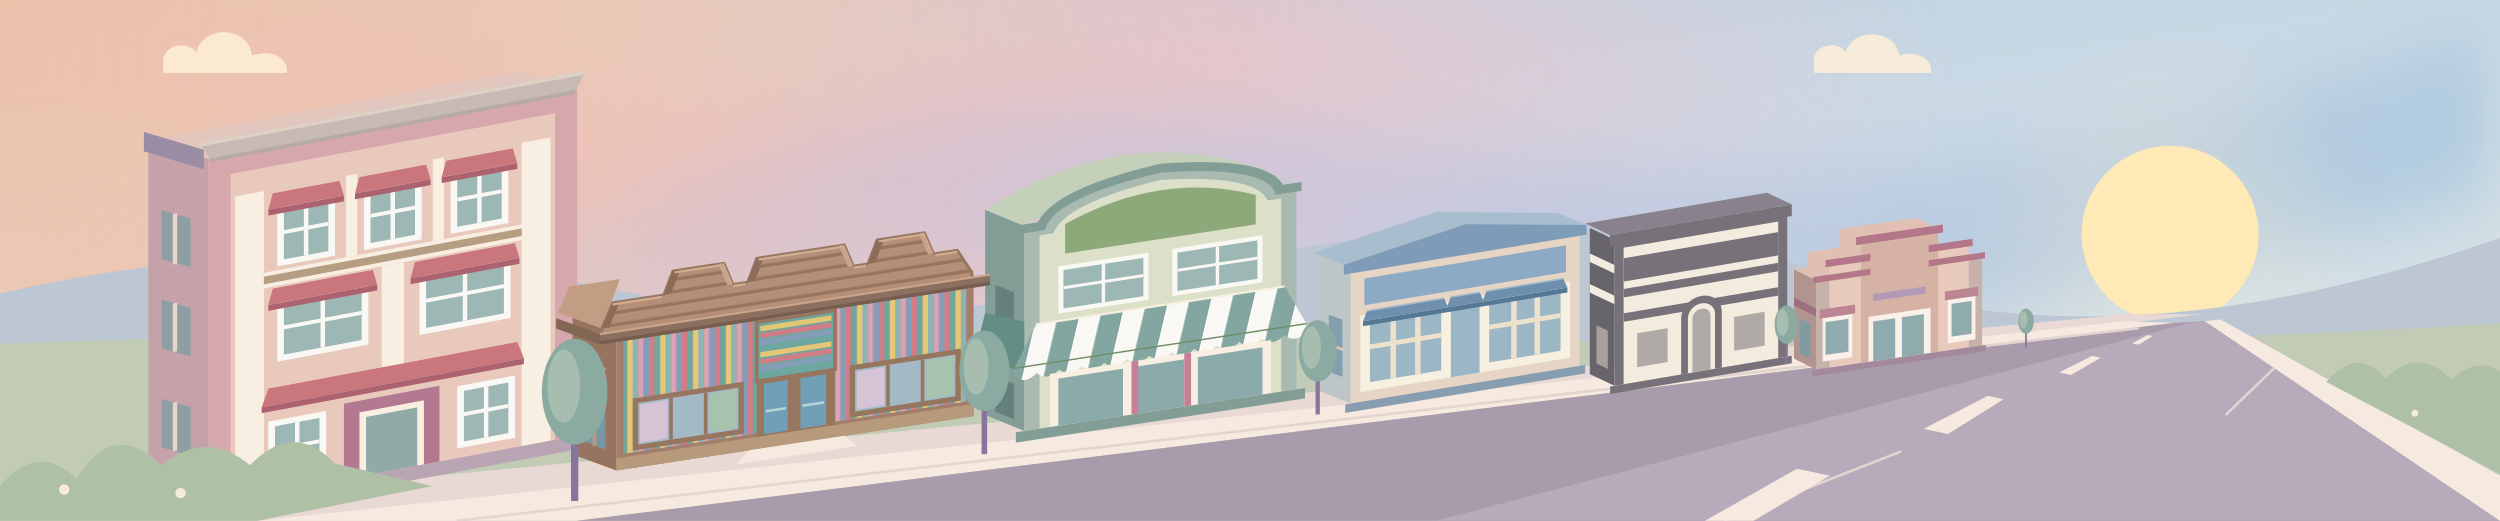
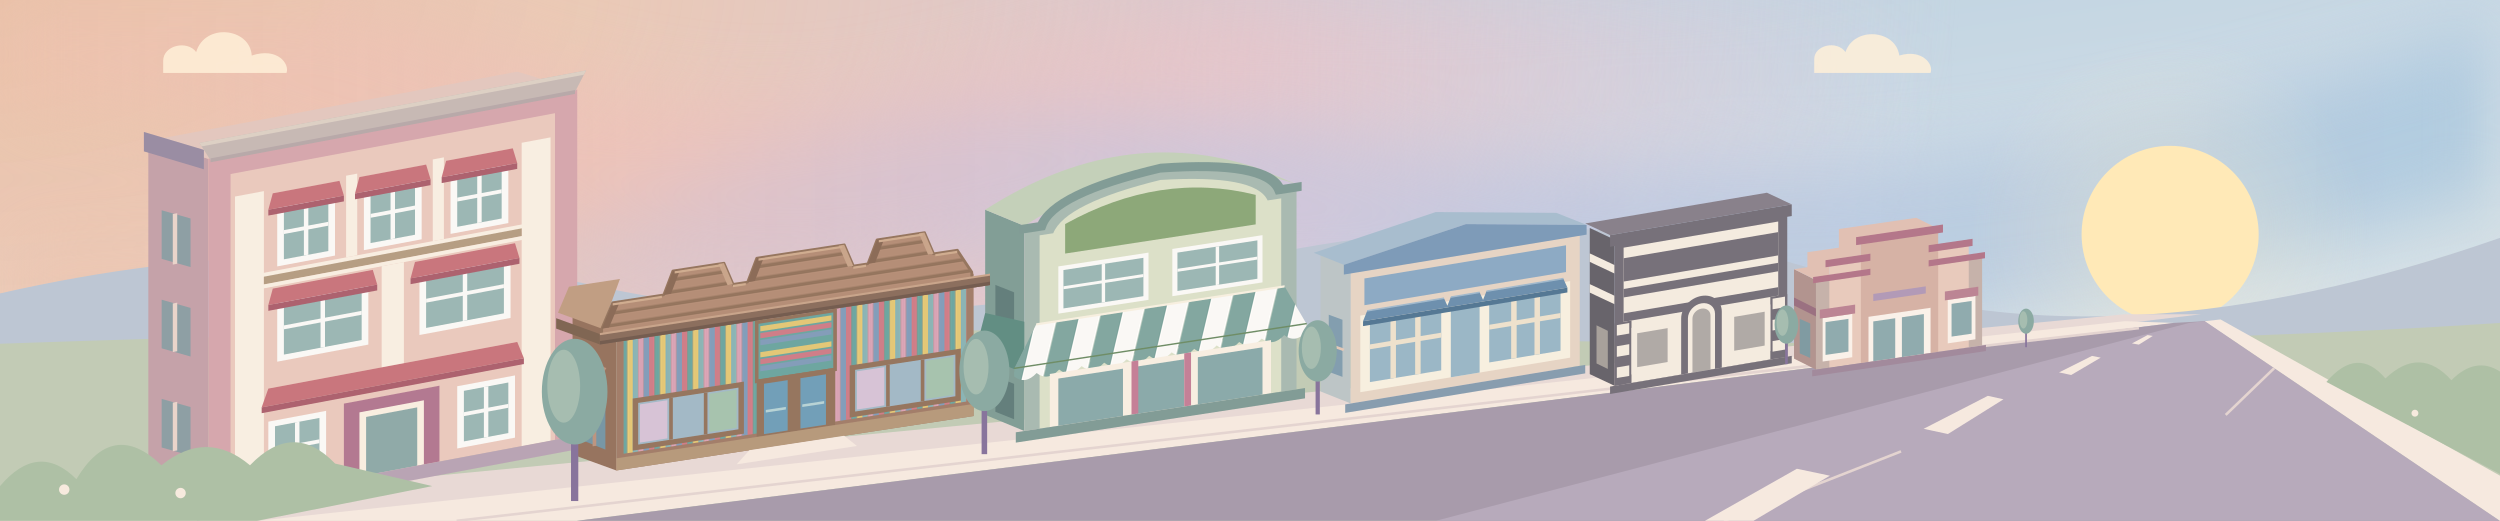
<svg xmlns="http://www.w3.org/2000/svg" viewBox="0 0 1440 300" preserveAspectRatio="xMidYMax meet" fill="none">
  <defs>
    <linearGradient id="village-sky" x1="0" y1="0" x2=".7" y2="1">
      <stop offset="0" stop-color="#b3cddd" />
      <stop offset=".55" stop-color="#ccdae5" />
      <stop offset="1" stop-color="#dce5e6" />
    </linearGradient>
    <radialGradient id="village-corner-warmth" gradientUnits="userSpaceOnUse" cx="-30" cy="-20" r="1160" gradientTransform="scale(1 .48)">
      <stop offset="0" stop-color="#eac0a7" />
      <stop offset=".32" stop-color="#edc9b4" stop-opacity=".95" />
      <stop offset=".65" stop-color="#e8c4c8" stop-opacity=".7" />
      <stop offset="1" stop-color="#dfcbdc" stop-opacity="0" />
    </radialGradient>
    <linearGradient id="village-peach-sweep" x1="0" y1="0" x2="1" y2="0">
      <stop offset="0" stop-color="#edc4aa" stop-opacity=".85" />
      <stop offset=".55" stop-color="#efc0be" stop-opacity=".65" />
      <stop offset="1" stop-color="#e8cbdc" stop-opacity="0" />
    </linearGradient>
    <linearGradient id="village-blue-sweep" x1="0" y1="0" x2="1" y2="0">
      <stop offset="0" stop-color="#c6bfdb" stop-opacity="0" />
      <stop offset=".45" stop-color="#c3c5e1" stop-opacity=".65" />
      <stop offset="1" stop-color="#9fc4dc" stop-opacity=".7" />
    </linearGradient>
    <filter id="village-sky-soften" x="-15%" y="-100%" width="130%" height="300%" color-interpolation-filters="sRGB">
      <feGaussianBlur stdDeviation="20" />
    </filter>
    <radialGradient id="village-sun-halo">
      <stop offset="0" stop-color="#fff0cc" stop-opacity=".35" />
      <stop offset="1" stop-color="#fff0cc" stop-opacity="0" />
    </radialGradient>
    <pattern id="toy-stripes" width="18" height="110" patternUnits="userSpaceOnUse">
      <path fill="#cf7e88" d="M0 0h3v110H0z" />
      <path fill="#6ea6a0" d="M3 0h3v110H3z" />
      <path fill="#e3c777" d="M6 0h3v110H6z" />
      <path fill="#8cb4b4" d="M9 0h3v110H9z" />
      <path fill="#d8a3b4" d="M12 0h3v110h-3z" />
      <path fill="#849db9" d="M15 0h3v110h-3z" />
    </pattern>
    <pattern id="toy-roof" width="12" height="7" patternUnits="userSpaceOnUse">
      <path fill="#b58e77" d="M0 0h12v7H0z" />
      <path fill="#96765f" d="M0 5h12v2H0z" />
    </pattern>
    <pattern id="awning-stripes" width="26" height="35" patternUnits="userSpaceOnUse" patternTransform="skewX(-12)">
      <path fill="#faf8f5" d="M0 0h13v35H0z" />
      <path fill="#83a7a0" d="M13 0h13v35H13z" />
    </pattern>
    <g id="window">
      <path fill="#faf8f5" d="M0 0h26v32H0z" />
      <path fill="#9cb7b4" d="M3 3h20v26H3z" />
      <path stroke="#faf8f5" stroke-width="2" d="M13 3v26M3 15h20" />
    </g>
    <g id="tree">
      <path stroke="#88749c" stroke-width="4" d="M0 0v52" />
      <ellipse cy="-8" rx="18" ry="29" fill="#8baaa2" />
      <ellipse cx="-6" cy="-11" rx="9" ry="20" fill="#a6bdb0" />
    </g>
  </defs>
  <style>
    .village-cloud { transform-box: fill-box; transform-origin: center; }
    @keyframes cloud-drift { from { transform: translateX(-26px); } to { transform: translateX(44px); } }
    @media (prefers-reduced-motion: no-preference) {
      .village-cloud { animation: cloud-drift 48s ease-in-out -18s infinite alternate; }
      .village-cloud-far { animation-duration: 67s; animation-delay: -40s; }
    }
  </style>
  <path fill="url(#village-sky)" d="M0 0h1440v300H0z" />
  <path fill="url(#village-corner-warmth)" d="M0 0h1440v300H0Z" />
  <g fill="none" stroke-linecap="round" filter="url(#village-sky-soften)">
    <path stroke="url(#village-peach-sweep)" stroke-width="92" d="M-140 38C130-60 280 157 535 95S850-7 1100 62" />
    <path stroke="url(#village-blue-sweep)" stroke-width="90" d="M80 206C330 263 367 77 665 112S1110 181 1510 38" />
    <path stroke="url(#village-peach-sweep)" stroke-width="45" opacity=".5" d="M-100 191C170 104 315 228 553 182S837 48 1058 100" />
  </g>
  <circle cx="1250" cy="135" r="115" fill="url(#village-sun-halo)" />
  <circle cx="1250" cy="135" r="51" fill="#ffe9b7" />
  <path fill="#bdc6d3" d="M0 169Q180 128 340 164T700 153T1060 160T1440 137v163H0z" />
  <g fill="#fff0d8" opacity=".85">
    <path class="village-cloud" d="M94 35c0-9 14-12 19-5 5-17 31-14 32 2 15-5 22 5 20 10H94z" />
    <path class="village-cloud village-cloud-far" d="M1045 34c0-8 13-11 18-4 5-15 29-13 31 2 13-4 20 5 18 10h-67z" />
  </g>
  <path fill="#c2cbb5" d="M0 198q390-14 780-4t660-8v114H0Z" />
  <path fill="#e8d9d5" d="M0 298 1224 181h44L270 300H0Z" />
  <path fill="#f6e9df" d="m1224 185 28 1L332 300H148Z" />
  <path fill="#a89bab" d="m1252 186 18-1 170 115H332Z" />
  <path fill="#b7aabb" d="m1261 186 9-1 170 115H827Z" />
  <path fill="#f6e9df" d="m1270 185 9-1 161 90v26Z" />
  <path stroke="#e4d4d0" stroke-width="1.5" d="m1232 189-969 111m1047-88-28 27m-187 21-102 40" />
  <g fill="#f6e9df">
    <path d="m1237 193 3 .5-8 5-4-.7Z" />
    <path d="m1205 205 5 1-17 10-7-1.5Z" />
    <path d="m1145 228 9 2-32 20-14-3Z" />
    <path d="m1035 270 19 4-44 26h-28Z" />
  </g>
  <g transform="matrix(1.28 -.24 0 1.12 120 78)">
    <path fill="#c5a2a9" d="M0 12-27-3v178l27 15Z" />
    <path fill="#e3c7be" d="M-27-3h166l27 15H0Z" />
    <path fill="#9a8da3" d="m-29-8 27 15v10l-27-15Z" />
    <g fill="#8e9fa4">
      <path d="m-21 34 13 7v25l-13-7Z" />
      <path d="m-21 80 13 7v25l-13-7Z" />
      <path d="m-21 131 13 7v25l-13-7Z" />
    </g>
    <path stroke="#ead4ca" stroke-width="2" d="m-15 37 0 26m0 20v25m0 26v25" />
    <path fill="#d6a7ad" d="M0 12h166v178H0z" />
    <path fill="#eac9bd" d="M10 22h146v168H10z" />
    <path fill="#c7b9b4" d="M-4 3h174l-5 10H1Z" />
    <path fill="#ddd0c4" d="M-4 3h174l-1 2H-3Z" />
    <path fill="#b8a9a9" d="M1 12h164v2H1Z" />
    <path fill="#f8eee1" d="M12 34h13v156H12zM141 34h13v156h-13zM62 34h5v42h-5zM101 34h5v42h-5zM78 84h10v58H78Z" />
    <g>
      <use href="#window" x="31" y="42" />
      <use href="#window" x="70" y="42" />
      <use href="#window" x="109" y="42" />
    </g>
    <path fill="#faf8f5" d="M31 91h41v32H31ZM95 91h41v32H95Z" />
    <path fill="#9cb7b4" d="M34 94h35v26H34ZM98 94h35v26H98Z" />
    <path stroke="#faf8f5" stroke-width="2" d="M51.5 94v26M34 106h35M115.5 94v26M98 106h35" />
    <path fill="#b69e83" d="M25 77h116v5H25z" />
    <path fill="#f8eee1" d="M24 76h118v2H24zM24 82h118v2H24z" />
    <path fill="#c9767d" d="m29 36-2 8h34l-2-8Zm39 0-2 8h34l-2-8Zm39 0-2 8h34l-2-8ZM29 85l-2 8h49l-2-8Zm64 0-2 8h49l-2-8ZM27 136l-3 9h118l-3-9Z" />
    <path fill="#ad626f" d="M27 44h34v3H27ZM66 44h34v3H66ZM105 44h34v3h-34ZM27 93h49v3H27ZM91 93h49v3H91ZM24 145h118v3H24Z" />
    <path fill="#b37991" d="M61 151h43v39H61z" />
    <path fill="#f9eee0" d="M68 157h29v33H68z" />
    <path fill="#90aaa8" d="M71 160h23v30H71z" />
    <use href="#window" x="27" y="153" />
    <use href="#window" x="112" y="153" />
    <path fill="#b9a4b4" d="M-5 190h176v7H-5z" />
  </g>
  <g transform="matrix(.98 -.15 0 .85 590 108)">
    <path fill="#829e96" d="M0 26-23 11v139l23 15Z" />
    <path fill="#c4d0b9" d="M-23 11Q57-34 137 11l23 15Q80-19 0 26Z" />
    <path fill="#647f7c" d="m-17 63 11 7v24l-11-7Zm0 62 11 7v24l-11-7Z" />
    <path fill="#628e83" d="m-6 122-23-15 6-26 30 13Z" />
    <path fill="#a9bab1" d="M0 28h10Q17 7 80 1q63 6 70 27h10v137H0Z" />
    <path fill="#dce0c8" d="M9 34h8Q24 15 80 9q56 6 63 25h8v131H9Z" />
    <path stroke="#829c96" stroke-width="6" d="M-3 28h13Q17 7 80 1q63 6 70 27h13" />
    <path fill="#8da879" d="M24 29Q80 3 136 29v20H24Z" />
    <path fill="#faf8f5" d="M20 57h53v32H20ZM87 57h53v32H87Z" />
    <path fill="#9cb7b4" d="M23 60h47v26H23ZM90 60h47v26H90Z" />
    <path stroke="#faf8f5" stroke-width="2" d="M46.5 60v26M23 72h47M113.5 60v26M90 72h47" />
    <g id="joann-projecting-awning">
      <path fill="url(#awning-stripes)" d="M7 94h146l13 28H-6Z" />
      <path fill="#6f8d66" d="M-6 121h172v3H-6Z" />
      <path fill="url(#awning-stripes)" d="M-6 122h172v5q-6.615 7-13.23 0q-6.615 7-13.23 0q-6.615 7-13.23 0q-6.615 7-13.23 0q-6.615 7-13.23 0q-6.615 7-13.23 0q-6.615 7-13.23 0q-6.615 7-13.23 0q-6.615 7-13.23 0q-6.615 7-13.23 0q-6.615 7-13.23 0q-6.615 7-13.23 0q-6.615 7-13.23 0Z" />
      <path stroke="#f7efdf" stroke-width="1.5" d="M7 94h146" />
    </g>
    <path fill="#f8eee1" d="M15 129h130v36H15z" />
    <path fill="#8baaaa" d="M20 133h38v32H20zM66 133h28v32H66zM102 133h38v32h-38z" />
    <path fill="#c58097" d="M63 129h4v36h-4zM94 129h4v36h-4z" />
    <path fill="#829c96" d="M-5 165h170v7H-5z" />
  </g>
  <g transform="matrix(.79 -.13 0 .70 778 140)">
    <path fill="#bdc5c6" d="M0 18-22 4v114l22 14Z" />
    <path fill="#a8bdce" d="m-27 3 89-17 88 17 22 14-88-17-89 17Z" />
    <path fill="#839eaf" d="m-16 56 10 6v47l-10-6Z" />
    <path stroke="#e2c8b7" stroke-width="2" d="m-17 80 12 7" />
    <path fill="#e6d4c4" d="M0 18h167v114H0z" />
    <path fill="#7e9bb8" d="m-5 17 89-17 88 17v8H-5z" />
    <path fill="#8daac4" d="M10 31h147v22H10z" />
    <path fill="#f7efdf" d="M7 61h153v63H7z" />
    <g fill="#9bb7c6">
      <path d="M14 67h52v50H14zM101 67h52v50h-52zM73 67h21v57H73z" />
    </g>
    <path stroke="#eee1cc" stroke-width="4" d="M31 67v50M49 67v50M119 67v50M136 67v50M14 88h52M101 88h52" />
    <g id="container-projecting-awnings">
      <path fill="#6e90ae" d="M12 58h56l3 8H9ZM73 58h21l3 8H70ZM99 58h56l3 8H96Z" />
      <path fill="#557894" d="M9 66h62v4H9ZM70 66h27v4H70ZM96 66h62v4H96Z" />
      <path stroke="#a2b9cc" stroke-width="1.3" d="M12 58h56M73 58h21M99 58h56" />
    </g>
    <path fill="#889daf" d="M-4 132h175v7H-4z" />
  </g>
  <g transform="matrix(.65 -.11 0 .61 930 135)">
    <path fill="#68646b" d="M0 5-22-10v138l22 15Z" />
    <path fill="#89818b" d="M-26-15h161l22 15H-4Z" />
    <path fill="#f4ebdf" d="m-22 14 22 15v8l-22-15Zm0 29 22 15v8l-22-15Z" />
    <path fill="#a8a19b" d="m-16 83 10 7v36l-10-7Z" />
    <path fill="#77717a" d="M0 5h153v138H0z" />
    <path fill="#f4ebdf" d="M8 14h137v129H8z" />
    <path fill="#77717a" d="M-4 0h161v11H-4zM8 24h137v22H8zM8 53h137v8H8zM8 76h137v8H8z" />
+     <path fill="#77717a" d="M0 84h15v59H0zM138 84h15v59h-15z" />
+     <path fill="#f4ebdf" d="M2 86h11v10H2zM2 106h11v10H2zM2 126h11v10H2zM140 86h11v10h-11zM140 106h11v10h-11zM140 126h11v10h-11z" />
    <path fill="#f4ebdf" d="M15 91h37v44H15zM101 91h37v44h-37z" />
    <path fill="#b0aaa6" d="M20 97h27v32H20zM106 97h27v32h-27z" />
    <path fill="#77717a" d="M59 143V90a18 18 0 0 1 36 0v53z" />
    <path fill="#f4ebdf" d="M65 143V91a12 12 0 0 1 24 0v52z" />
    <path fill="#b0aaa6" d="M69 143V92a8 8 0 0 1 16 0v51z" />
    <path fill="#77717a" d="M-4 143h161v7H-4z" />
  </g>
  <g transform="matrix(.55 -.08 0 .51 1046 142)">
    <path fill="#b2948f" d="M0 38-23 22v101l23 16Z" />
    <path fill="#e1c0b3" d="M-23 22h14V5h33v-21h81l23 16H47v21H14v17H0Z" />
    <path fill="#809ba2" d="m-17 79 11 7v39l-11-7Z" />
    <path fill="#9b7181" d="m-23 54 23 16v9l-23-16Z" />
    <path fill="#c6b2aa" d="M0 38h174v101H0z" />
    <path fill="#e8cabc" d="M14 21h146v118H14z" />
    <path fill="#d6b2a5" d="M47 0h81v139H47z" />
    <path fill="#b4778a" d="M-3 34h180v7H-3zM10 17h154v8H10zM42-4h91v9H42z" />
    <path fill="#d6b2a5" d="M57 13h61v42H57z" />
    <path fill="#b29ab7" d="M60 63h55v8H60z" />
    <path fill="#faf1e9" d="M7 82h31v49H7zM138 82h29v49h-29zM55 88h65v51H55z" />
    <path fill="#90abae" d="M60 94h23v45H60zM90 94h23v45H90zM10 87h24v37H10zM142 87h21v37h-21z" />
    <path fill="#bc8594" d="M4 72h37v10H4zM135 72h35v10h-35z" />
    <path fill="#a28a9c" d="M-4 139h182v7H-4z" />
  </g>
  <g transform="matrix(1.05 -.16 0 1 355 153)">
    <path fill="#97745f" d="M0 36-24 23v82l24 13Z" />
    <path fill="#c19e83" d="m-8 35-24-13 6-14h28Z" />
    <path fill="#806653" d="m-9 38-24-13v6l24 13Z" />
    <path fill="#7897a5" d="m-18 75 12 7v23l-12-7Z" />
    <path stroke="#bd9580" stroke-width="2" d="m-18 52 12 7m-12 4 12 7m-6 9v23" />
    <path fill="#a37e6a" d="M0 36h196v82H0z" />
    <path fill="url(#toy-stripes)" d="M4 42h188v67H4z" />
    <g id="toys-sloped-roof">
      <path fill="url(#toy-roof)" stroke="#96765f" stroke-width="1.5" stroke-linejoin="round" d="M-8 35-2 21h28l5-13h28l5 13h8l5-13h48l5 13h8l5-13h26l5 13h13l8 14v6H-8Z" />
      <path fill="#8c6c58" d="m26 21 5-13h4l-5 13Zm46 0 5-13h4l-5 13Zm66 0 5-13h4l-5 13ZM-8 35l6-14h4l-6 14Z" />
      <path fill="#c9a58b" d="m56 8 5 13h3L59 8Zm66 0 5 13h3l-5-13Zm44 0 5 13h3l-5-13Z" />
      <path stroke="#d0ad90" stroke-width="1.3" d="M32 9h26M78 9h46M144 9h24M-2 22h27M64 22h7M130 22h7M175 22h12" />
      <path fill="#8c6f5e" d="M-9 38h214v6H-9z" />
      <path fill="#755d50" d="M-9 42h214v2H-9z" />
      <path stroke="#c9a58b" stroke-width="1.2" d="M-9 38h214" />
    </g>
    <path fill="#6ea6a0" stroke="#96765f" stroke-width="2" d="M77 45h43v34H77z" />
    <path stroke="#e3c777" stroke-width="3" d="M79 49h39M79 64h39" />
    <path stroke="#cf7e88" stroke-width="3" d="M79 53h39M79 68h39" />
    <path stroke="#849db9" stroke-width="3" d="M79 57h39M79 72h39" />
    <path fill="#96765f" d="M9 78h61v30H9zM128 78h61v30h-61zM77 78h43v33H77z" />
    <path fill="#a3b9c6" d="M12 81h55v24H12zM131 81h55v24h-55z" />
    <path fill="#d7c3d6" d="M13 82h15v22H13zM132 82h15v22h-15z" />
    <path fill="#a7c3ae" d="M51 82h15v22H51zM170 82h15v22h-15z" />
    <path stroke="#96765f" stroke-width="2" d="M30 81v24M49 81v24M149 81v24M168 81v24" />
    <path fill="#729fb8" d="M81 81h13v29H81zM101 81h14v29h-14z" />
    <path stroke="#b8d3d5" stroke-width="1.5" d="M82 97h11M102 97h12" />
    <path fill="#b79a7c" d="M0 111h196v7H0z" />
    <path fill="#f6e9df" d="M73 118h52l7 7H66z" />
  </g>
  <g transform="translate(331 234)">
    <use href="#tree" transform="scale(1.05)" />
  </g>
  <g transform="translate(567 220)">
    <use href="#tree" transform="scale(.8)" />
  </g>
  <g transform="translate(759 207)">
    <use href="#tree" transform="scale(.61)" />
  </g>
  <g transform="translate(1029 190)">
    <use href="#tree" transform="scale(.38)" />
  </g>
  <g transform="translate(1167 187)">
    <use href="#tree" transform="scale(.25)" />
  </g>
  <path fill="#aec0a5" d="M0 280q22-26 44-4 21-35 49-8 26-21 51 0 25-26 49-1l56 13L148 300H0Z" />
  <path fill="#aec0a5" d="m1340 220q18-21 34-2 20-19 38 1 14-14 28-5v59Z" />
  <g fill="#f7eade">
    <circle cx="37" cy="282" r="3" />
    <circle cx="104" cy="284" r="3" />
    <circle cx="1391" cy="238" r="2" />
  </g>
</svg>
